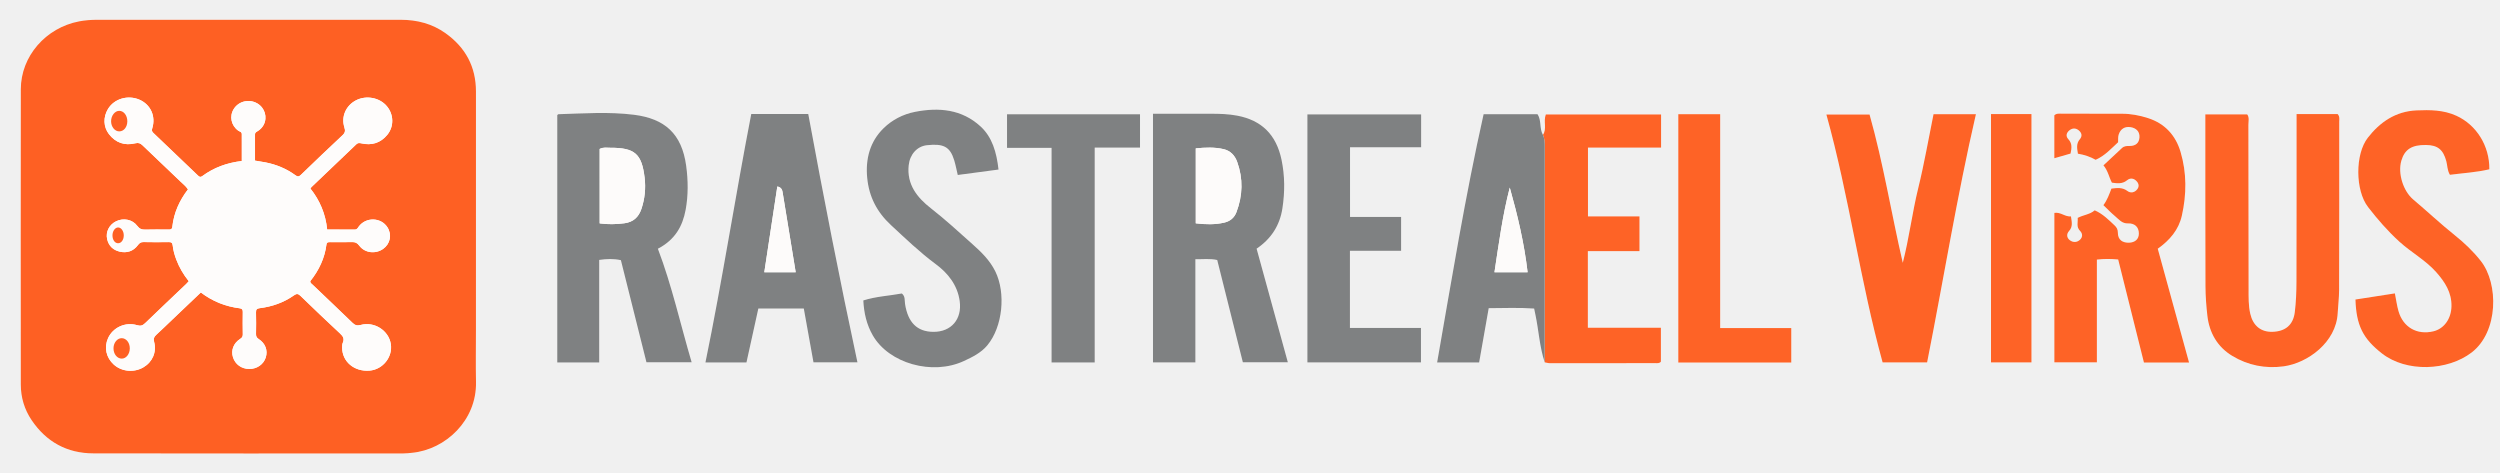
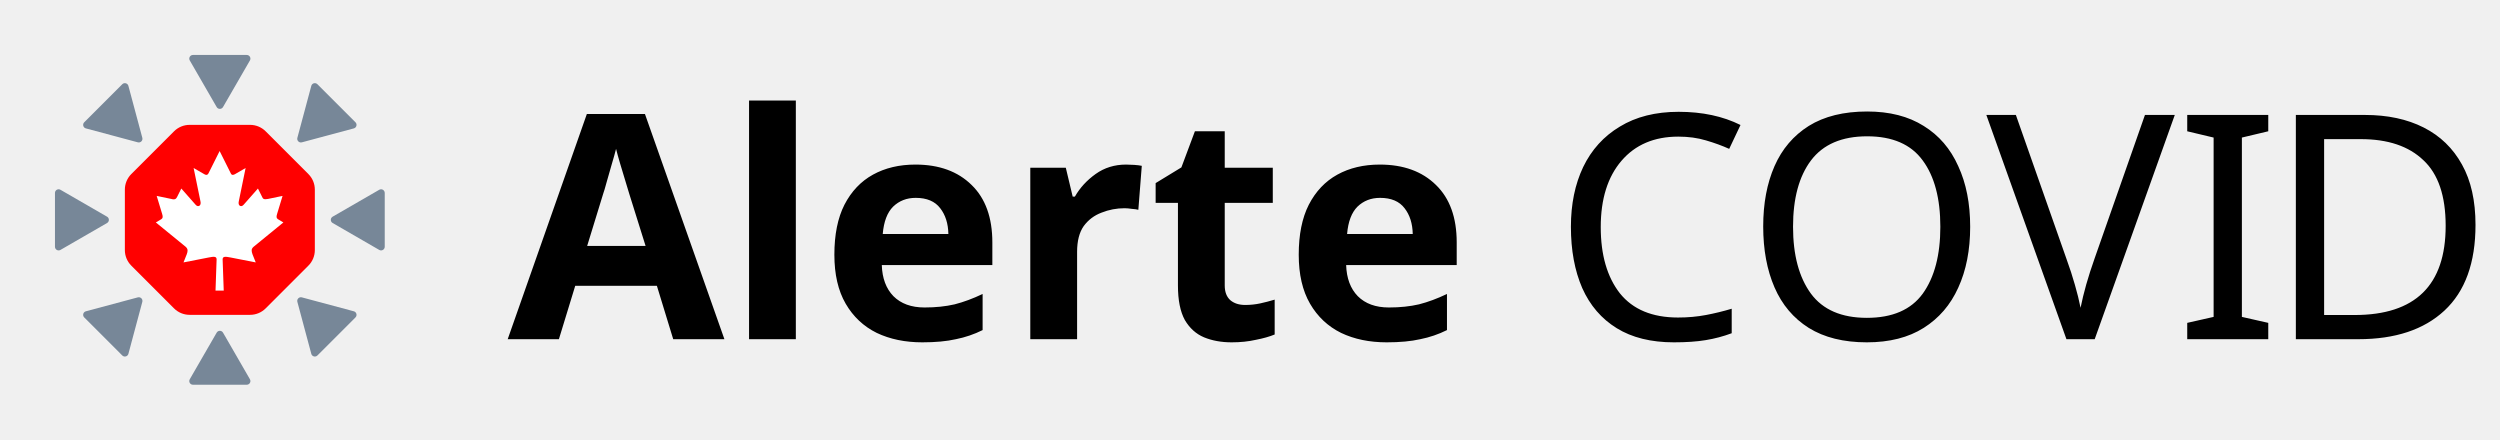
- <svg xmlns="http://www.w3.org/2000/svg" xmlns:xlink="http://www.w3.org/1999/xlink" version="1.1" id="Layer_1" x="0px" y="0px" width="185px" height="35px" viewBox="0 0 185 35" enable-background="new 0 0 185 35" xml:space="preserve">
-   <g>
-     <g>
-       <defs>
-         <rect id="SVGID_1_" x="0.5" width="184" height="35" />
-       </defs>
-       <clipPath id="SVGID_2_">
-         <use xlink:href="#SVGID_1_" overflow="visible" />
-       </clipPath>
-       <g id="gNJSbI.tif" clip-path="url(#SVGID_2_)">
-         <g>
-           <path fill="#FDFBFA" d="M114.177,9.981c-0.274-0.473-0.092-1.072-0.401-1.531c-1.334,0-2.646,0-3.989,0      c-1.367,6.089-2.36,12.217-3.44,18.371c1.097,0,2.082,0,3.109,0c0.238-1.349,0.47-2.658,0.709-4.016      c1.161-0.005,2.259-0.053,3.361,0.029c0.042,0.204,0.069,0.335,0.097,0.466c0.247,1.168,0.305,2.373,0.685,3.516      c0.133,0.022,0.266,0.063,0.399,0.063c2.591,0.001,5.183-0.001,7.774-0.005c0.155,0,0.323,0.028,0.424-0.112      c0-0.82,0-1.625,0-2.509c-1.835,0-3.616,0-5.405,0c0-1.913,0-3.745,0-5.669c1.292,0,2.551,0,3.821,0c0-0.894,0-1.694,0-2.568      c-1.298,0-2.538,0-3.812,0c0-1.719,0-3.363,0-5.092c1.825,0,3.607,0,5.41,0c0-0.868,0-1.651,0-2.451c-2.884,0-5.727,0-8.531,0      C114.196,9.005,114.486,9.529,114.177,9.981z M90.074,19.241c0.634,2.53,1.271,5.071,1.896,7.565c1.147,0,2.196,0,3.331,0      c-0.784-2.851-1.546-5.621-2.312-8.405c1.101-0.745,1.722-1.746,1.912-2.996c0.181-1.197,0.182-2.394-0.068-3.59      c-0.382-1.822-1.448-2.917-3.297-3.262c-0.633-0.118-1.263-0.135-1.898-0.138c-1.426-0.005-2.852-0.002-4.317-0.002      c0,6.175,0,12.275,0,18.403c1.047,0,2.052,0,3.138,0c0-2.562,0-5.073,0-7.637C89.032,19.195,89.524,19.119,90.074,19.241z       M48.684,18.406c1.275-0.663,1.83-1.67,2.054-2.881c0.199-1.079,0.189-2.162,0.04-3.254c-0.324-2.385-1.59-3.495-3.872-3.781      c-1.841-0.23-3.719-0.098-5.581-0.04c-0.035,0.001-0.068,0.053-0.088,0.07c0,6.109,0,12.205,0,18.301c1.049,0,2.037,0,3.105,0      c0-2.556,0-5.066,0-7.588c0.572-0.081,1.061-0.099,1.603,0.019c0.631,2.521,1.263,5.043,1.892,7.556c1.137,0,2.206,0,3.346,0      C50.345,23.971,49.729,21.153,48.684,18.406z M169.946,8.442c0,0.326,0,0.573,0,0.82c-0.001,3.864,0.004,7.729-0.008,11.593      c-0.002,0.749-0.03,1.503-0.123,2.245c-0.119,0.957-0.707,1.433-1.668,1.455c-0.846,0.019-1.425-0.455-1.629-1.342      c-0.139-0.604-0.122-1.221-0.123-1.833c-0.008-4.046-0.005-8.093-0.014-12.139c-0.001-0.262,0.086-0.544-0.089-0.776      c-1.025,0-2.033,0-3.097,0c0,0.232,0,0.41,0,0.589c0.001,4.046-0.004,8.093,0.01,12.139c0.003,0.726,0.059,1.454,0.141,2.176      c0.145,1.271,0.753,2.311,1.84,2.967c1.153,0.695,2.442,0.959,3.798,0.775c1.794-0.244,3.897-1.79,4.005-3.937      c0.029-0.567,0.103-1.133,0.105-1.699c0.011-4.16,0.01-8.32,0.01-12.48c0-0.175,0.051-0.366-0.118-0.552      C172.023,8.442,171.033,8.442,169.946,8.442z M156.745,19.202c0.644,2.576,1.276,5.102,1.907,7.626c1.137,0,2.195,0,3.339,0      c-0.781-2.838-1.544-5.613-2.316-8.421c0.885-0.627,1.547-1.4,1.782-2.443c0.354-1.576,0.367-3.162-0.094-4.72      c-0.365-1.233-1.164-2.102-2.401-2.501c-0.624-0.202-1.274-0.326-1.941-0.325c-1.478,0.003-2.955-0.006-4.433-0.006      c-0.2,0-0.412-0.03-0.567,0.123c0,1.045,0,2.076,0,3.176c0.448-0.129,0.832-0.24,1.201-0.346      c0.092-0.419,0.126-0.756-0.167-1.068c-0.206-0.22-0.141-0.471,0.087-0.654c0.222-0.177,0.469-0.174,0.688,0.006      c0.226,0.186,0.275,0.426,0.077,0.657c-0.274,0.32-0.207,0.665-0.141,1.069c0.478,0.078,0.925,0.228,1.313,0.452      c0.693-0.306,1.157-0.835,1.661-1.298c0.012-0.204-0.012-0.395,0.041-0.562c0.135-0.427,0.459-0.626,0.894-0.554      c0.397,0.066,0.672,0.315,0.647,0.747c-0.025,0.432-0.296,0.645-0.728,0.643c-0.206-0.001-0.403-0.002-0.571,0.157      c-0.441,0.421-0.891,0.832-1.368,1.276c0.336,0.394,0.412,0.876,0.626,1.282c0.419,0.06,0.784,0.103,1.128-0.18      c0.241-0.198,0.519-0.145,0.726,0.101c0.146,0.174,0.168,0.374,0.025,0.563c-0.199,0.263-0.501,0.304-0.727,0.133      c-0.376-0.285-0.759-0.228-1.186-0.178c-0.162,0.419-0.31,0.845-0.595,1.226c0.298,0.284,0.564,0.565,0.858,0.811      c0.285,0.238,0.51,0.558,0.974,0.54c0.461-0.018,0.79,0.245,0.793,0.745c0.002,0.444-0.313,0.663-0.708,0.68      c-0.486,0.021-0.849-0.196-0.847-0.749c0.001-0.231-0.09-0.385-0.245-0.532c-0.443-0.416-0.87-0.851-1.468-1.114      c-0.352,0.31-0.83,0.336-1.26,0.56c0.032,0.33-0.123,0.664,0.176,0.963c0.202,0.202,0.199,0.474-0.018,0.667      c-0.227,0.202-0.518,0.199-0.751,0.012c-0.229-0.184-0.236-0.458-0.047-0.667c0.292-0.322,0.207-0.659,0.143-1.085      c-0.44,0.045-0.769-0.342-1.228-0.258c0,3.699,0,7.367,0,11.056c1.057,0,2.063,0,3.146,0c0-2.57,0-5.081,0-7.601      C155.719,19.146,156.19,19.154,156.745,19.202z M55.592,8.438c-1.192,6.15-2.134,12.278-3.389,18.383c1.011,0,2.018,0,3.037,0      c0.298-1.352,0.586-2.66,0.879-3.99c1.149,0,2.229,0,3.362,0c0.243,1.351,0.482,2.68,0.717,3.983c1.114,0,2.142,0,3.255,0      c-1.321-6.15-2.511-12.253-3.64-18.376C58.373,8.438,57.014,8.438,55.592,8.438z M140.806,19.449      c-0.847-3.653-1.437-7.358-2.458-10.974c-1.04,0-2.083,0-3.195,0c1.695,6.095,2.494,12.311,4.161,18.343      c1.121,0,2.196,0,3.293,0c1.217-6.132,2.202-12.258,3.612-18.367c-1.111,0-2.101,0-3.137,0      c-0.373,1.829-0.687,3.665-1.131,5.469C141.501,15.743,141.28,17.606,140.806,19.449z M174.303,22.164      c0.063,1.925,0.559,2.897,1.965,3.994c1.811,1.414,4.865,1.287,6.636-0.075c1.989-1.531,2.004-5.088,0.678-6.77      c-0.564-0.716-1.209-1.33-1.921-1.901c-1.059-0.848-2.051-1.779-3.088-2.656c-0.733-0.62-1.147-1.919-0.873-2.862      c0.244-0.84,0.776-1.18,1.827-1.165c0.861,0.012,1.265,0.339,1.499,1.193c0.088,0.323,0.065,0.676,0.268,1.013      c0.977-0.128,1.965-0.181,2.919-0.407c0.021-1.741-0.964-3.294-2.449-3.967c-0.945-0.428-1.933-0.435-2.939-0.392      c-1.552,0.066-2.71,0.871-3.609,2.027c-0.949,1.22-0.927,3.896,0.016,5.12c0.701,0.911,1.46,1.781,2.319,2.564      c0.871,0.795,1.925,1.356,2.719,2.248c0.655,0.736,1.163,1.517,1.139,2.54c-0.022,0.935-0.555,1.657-1.33,1.847      c-1.209,0.296-2.246-0.291-2.59-1.491c-0.117-0.41-0.172-0.838-0.267-1.314C176.245,21.862,175.291,22.01,174.303,22.164z       M73.891,12.547c-0.144-1.285-0.467-2.4-1.332-3.193c-1.383-1.268-3.078-1.424-4.853-1.075      c-0.891,0.175-1.687,0.592-2.316,1.206c-1.021,0.996-1.352,2.288-1.216,3.687c0.134,1.381,0.713,2.518,1.756,3.485      c1.079,0.999,2.129,2.012,3.318,2.892c0.899,0.665,1.605,1.544,1.77,2.732c0.185,1.338-0.625,2.287-1.953,2.276      c-1.195-0.01-1.877-0.688-2.091-2.069c-0.04-0.258,0.031-0.554-0.236-0.77c-0.939,0.172-1.911,0.216-2.853,0.515      c0.05,0.953,0.253,1.802,0.7,2.584c1.189,2.076,4.402,2.988,6.743,1.901c0.634-0.294,1.272-0.607,1.734-1.161      c1.145-1.375,1.386-3.873,0.589-5.482c-0.404-0.815-1.028-1.418-1.685-2.005c-1.013-0.905-2.011-1.824-3.086-2.663      c-1.007-0.786-1.79-1.76-1.634-3.18c0.089-0.808,0.622-1.4,1.349-1.48c1.236-0.136,1.71,0.119,2.015,1.11      c0.105,0.341,0.169,0.694,0.264,1.093C71.886,12.814,72.864,12.684,73.891,12.547z M105.164,8.467c-2.858,0-5.638,0-8.417,0      c0,6.152,0,12.25,0,18.351c2.833,0,5.613,0,8.404,0c0-0.86,0-1.666,0-2.552c-1.776,0-3.512,0-5.256,0c0-1.93,0-3.778,0-5.706      c1.281,0,2.519,0,3.787,0c0-0.861,0-1.643,0-2.507c-1.276,0-2.512,0-3.78,0c0-1.744,0-3.406,0-5.155c1.785,0,3.519,0,5.262,0      C105.164,10.044,105.164,9.279,105.164,8.467z M77.815,10.943c0,5.36,0,10.621,0,15.88c1.092,0,2.102,0,3.194,0      c0-5.307,0-10.565,0-15.9c1.16,0,2.239,0,3.352,0c0-0.861,0-1.644,0-2.468c-3.298,0-6.556,0-9.841,0c0,0.833,0,1.633,0,2.489      C75.609,10.943,76.647,10.943,77.815,10.943z M127.292,24.277c0-5.333,0-10.565,0-15.823c-1.08,0-2.086,0-3.099,0      c0,6.159,0,12.271,0,18.377c2.821,0,5.581,0,8.36,0c0-0.867,0-1.688,0-2.553C130.8,24.277,129.102,24.277,127.292,24.277z       M147.334,8.441c0,6.178,0,12.277,0,18.376c1.039,0,2.023,0,2.995,0c0-6.157,0-12.257,0-18.376      C149.307,8.441,148.339,8.441,147.334,8.441z" />
-           <path fill="#7F8182" d="M90.074,19.241c-0.55-0.122-1.042-0.046-1.615-0.061c0,2.565,0,5.075,0,7.637c-1.085,0-2.091,0-3.138,0      c0-6.128,0-12.228,0-18.403c1.465,0,2.891-0.004,4.317,0.002c0.635,0.002,1.265,0.02,1.898,0.138      c1.849,0.344,2.915,1.44,3.297,3.262c0.25,1.195,0.25,2.393,0.068,3.59c-0.189,1.25-0.811,2.251-1.912,2.996      c0.766,2.783,1.528,5.553,2.312,8.405c-1.135,0-2.185,0-3.331,0C91.345,24.313,90.708,21.772,90.074,19.241z M88.486,16.527      c0.737,0.088,1.431,0.105,2.121-0.058c0.428-0.101,0.734-0.36,0.89-0.77c0.469-1.235,0.503-2.484,0.052-3.727      c-0.168-0.464-0.492-0.817-1.003-0.936c-0.669-0.155-1.341-0.129-2.06-0.056C88.486,12.843,88.486,14.668,88.486,16.527z" />
-           <path fill="#7F8182" d="M48.684,18.406c1.045,2.748,1.661,5.565,2.499,8.403c-1.14,0-2.21,0-3.346,0      c-0.629-2.513-1.261-5.036-1.892-7.556c-0.542-0.118-1.031-0.099-1.603-0.019c0,2.522,0,5.031,0,7.588c-1.068,0-2.056,0-3.105,0      c0-6.095,0-12.192,0-18.301c0.02-0.017,0.053-0.069,0.088-0.07c1.862-0.058,3.74-0.19,5.581,0.04      c2.282,0.286,3.548,1.396,3.872,3.781c0.148,1.092,0.159,2.175-0.04,3.254C50.514,16.736,49.959,17.743,48.684,18.406z       M44.375,16.531c0.626,0.084,1.227,0.07,1.832-0.01c0.658-0.088,1.056-0.455,1.262-1.075c0.247-0.745,0.325-1.508,0.234-2.281      c-0.211-1.792-0.728-2.235-2.557-2.23c-0.243,0.001-0.497-0.059-0.772,0.089C44.375,12.832,44.375,14.654,44.375,16.531z" />
-           <path fill="#FE6326" d="M169.946,8.442c1.087,0,2.077,0,3.04,0c0.169,0.186,0.118,0.377,0.118,0.552      c0.001,4.16,0.002,8.32-0.01,12.48c-0.002,0.566-0.076,1.132-0.105,1.699c-0.108,2.147-2.21,3.693-4.005,3.937      c-1.356,0.184-2.645-0.079-3.798-0.775c-1.087-0.656-1.696-1.697-1.84-2.967c-0.082-0.721-0.138-1.45-0.141-2.176      c-0.014-4.046-0.009-8.093-0.01-12.139c0-0.179,0-0.357,0-0.589c1.064,0,2.072,0,3.097,0c0.175,0.232,0.088,0.515,0.089,0.776      c0.008,4.046,0.006,8.093,0.014,12.139c0.001,0.613-0.015,1.23,0.123,1.833c0.204,0.887,0.783,1.361,1.629,1.342      c0.961-0.022,1.549-0.498,1.668-1.455c0.092-0.742,0.12-1.496,0.123-2.245c0.012-3.864,0.007-7.729,0.008-11.593      C169.946,9.016,169.946,8.769,169.946,8.442z" />
-           <path fill="#FE6326" d="M156.745,19.202c-0.556-0.048-1.026-0.056-1.576,0.008c0,2.521,0,5.031,0,7.601      c-1.083,0-2.089,0-3.146,0c0-3.689,0-7.357,0-11.056c0.46-0.084,0.788,0.303,1.228,0.258c0.065,0.426,0.15,0.763-0.143,1.085      c-0.189,0.208-0.183,0.483,0.047,0.667c0.234,0.187,0.524,0.19,0.751-0.012c0.218-0.194,0.221-0.465,0.018-0.667      c-0.299-0.299-0.144-0.633-0.176-0.963c0.431-0.225,0.909-0.251,1.26-0.56c0.599,0.263,1.026,0.698,1.468,1.114      c0.156,0.146,0.246,0.301,0.245,0.532c-0.002,0.553,0.361,0.77,0.847,0.749c0.395-0.017,0.71-0.235,0.708-0.68      c-0.003-0.5-0.331-0.762-0.793-0.745c-0.464,0.018-0.688-0.302-0.974-0.54c-0.295-0.246-0.56-0.526-0.858-0.811      c0.285-0.38,0.433-0.806,0.595-1.226c0.427-0.049,0.81-0.106,1.186,0.178c0.226,0.171,0.528,0.13,0.727-0.133      c0.143-0.189,0.122-0.389-0.025-0.563c-0.207-0.246-0.485-0.299-0.726-0.101c-0.344,0.283-0.709,0.24-1.128,0.18      c-0.215-0.406-0.291-0.888-0.626-1.282c0.478-0.444,0.927-0.856,1.368-1.276c0.167-0.16,0.365-0.159,0.571-0.157      c0.432,0.003,0.703-0.211,0.728-0.643c0.025-0.432-0.251-0.681-0.647-0.747c-0.435-0.073-0.759,0.126-0.894,0.554      c-0.053,0.167-0.029,0.357-0.041,0.562c-0.505,0.462-0.968,0.992-1.661,1.298c-0.388-0.224-0.835-0.374-1.313-0.452      c-0.066-0.404-0.133-0.748,0.141-1.069c0.198-0.232,0.148-0.471-0.077-0.657c-0.219-0.18-0.466-0.183-0.688-0.006      c-0.228,0.182-0.293,0.434-0.087,0.654c0.293,0.313,0.259,0.65,0.167,1.068c-0.37,0.106-0.753,0.217-1.201,0.346      c0-1.1,0-2.132,0-3.176c0.155-0.154,0.367-0.124,0.567-0.123c1.478,0,2.955,0.01,4.433,0.006      c0.667-0.002,1.316,0.123,1.941,0.325c1.237,0.399,2.036,1.268,2.401,2.501c0.462,1.559,0.449,3.144,0.094,4.72      c-0.235,1.044-0.897,1.817-1.782,2.443c0.772,2.808,1.535,5.583,2.316,8.421c-1.144,0-2.202,0-3.339,0      C158.021,24.304,157.389,21.778,156.745,19.202z" />
-           <path fill="#7F8182" d="M55.592,8.438c1.422,0,2.781,0,4.22,0c1.129,6.123,2.319,12.226,3.64,18.376c-1.113,0-2.141,0-3.255,0      c-0.234-1.303-0.474-2.632-0.717-3.983c-1.133,0-2.213,0-3.362,0c-0.293,1.33-0.581,2.638-0.879,3.99c-1.019,0-2.025,0-3.037,0      C53.458,20.716,54.4,14.588,55.592,8.438z M58.882,20.15c-0.324-1.989-0.635-3.912-0.955-5.833      c-0.034-0.203-0.053-0.449-0.406-0.517c-0.321,2.114-0.638,4.204-0.964,6.35C57.367,20.15,58.081,20.15,58.882,20.15z" />
-           <path fill="#FE6326" d="M140.806,19.449c0.474-1.843,0.696-3.706,1.144-5.529c0.444-1.804,0.758-3.64,1.131-5.469      c1.036,0,2.026,0,3.137,0c-1.41,6.109-2.394,12.235-3.612,18.367c-1.097,0-2.172,0-3.293,0      c-1.667-6.032-2.466-12.248-4.161-18.343c1.112,0,2.155,0,3.195,0C139.369,12.091,139.959,15.796,140.806,19.449z" />
-           <path fill="#FE6326" d="M174.303,22.164c0.988-0.154,1.942-0.302,2.918-0.454c0.095,0.477,0.15,0.904,0.267,1.314      c0.343,1.2,1.381,1.787,2.59,1.491c0.775-0.19,1.309-0.912,1.33-1.847c0.024-1.023-0.484-1.804-1.139-2.54      c-0.794-0.891-1.848-1.453-2.719-2.248c-0.858-0.783-1.617-1.653-2.319-2.564c-0.943-1.225-0.964-3.901-0.016-5.12      c0.899-1.156,2.057-1.96,3.609-2.027c1.006-0.043,1.995-0.036,2.939,0.392c1.486,0.672,2.47,2.226,2.449,3.967      c-0.954,0.226-1.942,0.279-2.919,0.407c-0.203-0.337-0.18-0.69-0.268-1.013c-0.234-0.854-0.637-1.181-1.499-1.193      c-1.051-0.015-1.583,0.325-1.827,1.165c-0.274,0.943,0.141,2.242,0.873,2.862c1.037,0.877,2.029,1.808,3.088,2.656      c0.712,0.57,1.357,1.185,1.921,1.901c1.325,1.682,1.311,5.239-0.678,6.77c-1.771,1.363-4.825,1.489-6.636,0.075      C174.862,25.061,174.366,24.089,174.303,22.164z" />
-           <path fill="#7F8182" d="M73.891,12.547c-1.027,0.137-2.005,0.267-3.018,0.402c-0.095-0.398-0.159-0.752-0.264-1.093      c-0.305-0.991-0.779-1.246-2.015-1.11c-0.727,0.08-1.261,0.672-1.349,1.48c-0.156,1.421,0.627,2.395,1.634,3.18      c1.075,0.839,2.072,1.758,3.086,2.663c0.657,0.586,1.281,1.19,1.685,2.005c0.797,1.609,0.555,4.107-0.589,5.482      c-0.461,0.554-1.1,0.867-1.734,1.161c-2.341,1.087-5.554,0.175-6.743-1.901c-0.448-0.781-0.651-1.631-0.7-2.584      c0.942-0.299,1.915-0.343,2.853-0.515c0.267,0.217,0.196,0.512,0.236,0.77c0.214,1.381,0.896,2.059,2.091,2.069      c1.328,0.011,2.139-0.939,1.953-2.276c-0.165-1.188-0.871-2.067-1.77-2.732c-1.189-0.88-2.239-1.893-3.318-2.892      c-1.043-0.966-1.622-2.104-1.756-3.485c-0.136-1.4,0.195-2.692,1.216-3.687c0.63-0.614,1.426-1.031,2.316-1.206      c1.775-0.349,3.471-0.193,4.853,1.075C73.424,10.147,73.747,11.262,73.891,12.547z" />
-           <path fill="#FE6326" d="M114.177,9.981c0.309-0.452,0.019-0.976,0.212-1.509c2.804,0,5.647,0,8.531,0c0,0.801,0,1.583,0,2.451      c-1.803,0-3.585,0-5.41,0c0,1.729,0,3.373,0,5.092c1.274,0,2.515,0,3.812,0c0,0.874,0,1.674,0,2.568c-1.27,0-2.529,0-3.821,0      c0,1.924,0,3.756,0,5.669c1.788,0,3.57,0,5.405,0c0,0.884,0,1.689,0,2.509c-0.101,0.14-0.269,0.112-0.424,0.112      c-2.591,0.004-5.183,0.007-7.774,0.005c-0.133,0-0.266-0.041-0.399-0.063c0.002-5.309,0.003-10.619,0.005-15.928      C114.313,10.578,114.311,10.27,114.177,9.981z" />
-           <path fill="#7F8182" d="M105.164,8.467c0,0.811,0,1.577,0,2.431c-1.743,0-3.477,0-5.262,0c0,1.749,0,3.411,0,5.155      c1.267,0,2.504,0,3.78,0c0,0.864,0,1.645,0,2.507c-1.268,0-2.506,0-3.787,0c0,1.928,0,3.776,0,5.706c1.744,0,3.48,0,5.256,0      c0,0.886,0,1.692,0,2.552c-2.791,0-5.57,0-8.404,0c0-6.101,0-12.199,0-18.351C99.526,8.467,102.306,8.467,105.164,8.467z" />
-           <path fill="#7F8182" d="M114.177,9.981c0.134,0.289,0.136,0.598,0.136,0.907c-0.002,5.309-0.003,10.619-0.005,15.928      c-0.381-1.142-0.438-2.347-0.685-3.516c-0.028-0.131-0.055-0.262-0.097-0.466c-1.102-0.082-2.2-0.034-3.361-0.029      c-0.24,1.358-0.471,2.666-0.709,4.016c-1.026,0-2.012,0-3.109,0c1.08-6.154,2.074-12.282,3.44-18.371c1.343,0,2.655,0,3.989,0      C114.085,8.909,113.903,9.508,114.177,9.981z M113.043,20.146c-0.252-2.155-0.74-4.208-1.32-6.265      c-0.536,2.061-0.81,4.142-1.133,6.265C111.453,20.146,112.234,20.146,113.043,20.146z" />
-           <path fill="#7F8182" d="M77.815,10.943c-1.167,0-2.206,0-3.295,0c0-0.855,0-1.656,0-2.489c3.285,0,6.543,0,9.841,0      c0,0.824,0,1.607,0,2.468c-1.113,0-2.192,0-3.352,0c0,5.335,0,10.593,0,15.9c-1.092,0-2.102,0-3.194,0      C77.815,21.563,77.815,16.303,77.815,10.943z" />
-           <path fill="#FE6326" d="M127.292,24.277c1.81,0,3.508,0,5.262,0c0,0.866,0,1.687,0,2.553c-2.779,0-5.54,0-8.36,0      c0-6.105,0-12.218,0-18.377c1.012,0,2.019,0,3.099,0C127.292,13.712,127.292,18.944,127.292,24.277z" />
-           <path fill="#FE6326" d="M147.334,8.441c1.006,0,1.974,0,2.995,0c0,6.12,0,12.219,0,18.376c-0.972,0-1.956,0-2.995,0      C147.334,20.718,147.334,14.619,147.334,8.441z" />
-           <path fill="#FDFBFA" d="M88.486,16.527c0-1.86,0-3.685,0-5.546c0.72-0.073,1.392-0.099,2.06,0.056      c0.511,0.118,0.835,0.472,1.003,0.936c0.451,1.243,0.417,2.492-0.052,3.727c-0.156,0.411-0.462,0.67-0.89,0.77      C89.917,16.632,89.223,16.615,88.486,16.527z" />
-           <path fill="#FDFBFA" d="M44.375,16.531c0-1.877,0-3.699,0-5.507c0.275-0.148,0.529-0.088,0.772-0.089      c1.829-0.006,2.346,0.438,2.557,2.23c0.091,0.772,0.013,1.535-0.234,2.281c-0.206,0.621-0.604,0.988-1.262,1.075      C45.601,16.601,45.001,16.615,44.375,16.531z" />
-           <path fill="#FDFBFA" d="M58.882,20.15c-0.801,0-1.515,0-2.324,0c0.326-2.146,0.643-4.236,0.964-6.35      c0.353,0.068,0.372,0.313,0.406,0.517C58.248,16.238,58.558,18.161,58.882,20.15z" />
-           <path fill="#FDFBFA" d="M113.043,20.146c-0.809,0-1.589,0-2.453,0c0.323-2.122,0.597-4.204,1.133-6.265      C112.303,15.938,112.791,17.991,113.043,20.146z" />
-         </g>
-       </g>
-     </g>
-     <g>
-       <defs>
-         <rect id="SVGID_3_" x="0.5" width="184" height="35" />
-       </defs>
-       <clipPath id="SVGID_4_">
-         <use xlink:href="#SVGID_3_" overflow="visible" />
-       </clipPath>
-       <g id="vZwgFV.tif" clip-path="url(#SVGID_4_)">
-         <g>
-           <path fill="#FEFCFB" d="M18.221,1.464c-3.671,0-7.342,0-11.013,0c-0.453,0-0.903,0.031-1.349,0.116      C3.385,2.051,1.544,4.163,1.54,6.598c-0.011,7.288-0.006,14.577-0.001,21.865c0.001,0.949,0.265,1.834,0.795,2.62      c1.09,1.619,2.633,2.462,4.576,2.467c7.643,0.018,15.287,0.008,22.931,0.005c0.214,0,0.429-0.027,0.643-0.047      c2.502-0.24,4.798-2.408,4.74-5.231c-0.027-1.291-0.004-2.584-0.004-3.876c0-5.878-0.002-11.756,0.001-17.634      c0.001-1.832-0.776-3.257-2.25-4.309c-0.988-0.705-2.112-0.994-3.317-0.994C25.843,1.464,22.032,1.464,18.221,1.464z" />
-           <path fill="#FE6023" d="M18.221,1.464c3.811,0,7.622,0,11.433,0c1.205,0,2.329,0.289,3.317,0.994      c1.474,1.052,2.251,2.477,2.25,4.309c-0.004,5.878-0.001,11.756-0.001,17.634c0,1.292-0.022,2.584,0.004,3.876      c0.058,2.822-2.238,4.991-4.74,5.231c-0.214,0.021-0.429,0.047-0.643,0.047c-7.644,0.002-15.287,0.012-22.931-0.005      c-1.943-0.004-3.486-0.847-4.576-2.467c-0.529-0.787-0.794-1.671-0.795-2.62C1.534,21.175,1.529,13.887,1.54,6.598      C1.544,4.163,3.385,2.051,5.859,1.58c0.446-0.085,0.896-0.116,1.349-0.116C10.879,1.464,14.55,1.464,18.221,1.464z       M14.861,21.643c0.878,0.666,1.831,1.037,2.877,1.168c0.181,0.023,0.231,0.097,0.229,0.268c-0.008,0.56-0.009,1.12,0.001,1.679      c0.003,0.168-0.077,0.242-0.204,0.326c-0.485,0.319-0.679,0.833-0.525,1.34c0.163,0.536,0.639,0.879,1.219,0.877      c0.565-0.001,1.047-0.34,1.21-0.85c0.166-0.521-0.025-1.043-0.526-1.366c-0.148-0.095-0.197-0.196-0.194-0.365      c0.009-0.538,0.012-1.077-0.001-1.615c-0.005-0.207,0.066-0.276,0.268-0.301c0.922-0.115,1.782-0.414,2.544-0.953      c0.203-0.144,0.317-0.116,0.485,0.047c0.967,0.936,1.937,1.868,2.925,2.782c0.227,0.21,0.329,0.392,0.199,0.686      c-0.046,0.103-0.046,0.232-0.047,0.349c-0.004,1.045,0.9,1.803,2.032,1.708c0.978-0.082,1.719-1.009,1.57-1.965      c-0.156-1.002-1.221-1.691-2.234-1.412c-0.273,0.075-0.428,0.012-0.615-0.17c-0.958-0.929-1.929-1.845-2.894-2.768      c-0.083-0.08-0.19-0.143-0.223-0.263c0.009-0.024,0.011-0.048,0.024-0.064c0.626-0.793,1.048-1.676,1.178-2.685      c0.024-0.185,0.145-0.18,0.28-0.18c0.538,0.002,1.077,0.011,1.615-0.004c0.236-0.007,0.382,0.06,0.531,0.26      c0.408,0.55,1.199,0.644,1.765,0.247c0.533-0.375,0.67-1.053,0.323-1.599c-0.474-0.745-1.588-0.777-2.121-0.06      c-0.076,0.102-0.121,0.226-0.285,0.225c-0.676-0.004-1.351-0.002-2.055-0.002c-0.116-1.154-0.544-2.158-1.241-3.033      c0.041-0.056,0.056-0.086,0.079-0.107c1.106-1.055,2.215-2.106,3.318-3.165c0.123-0.118,0.229-0.104,0.377-0.071      c0.759,0.173,1.415-0.023,1.913-0.628c0.51-0.619,0.488-1.5-0.023-2.115c-0.538-0.648-1.533-0.837-2.296-0.438      c-0.74,0.387-1.103,1.204-0.854,1.991c0.078,0.245,0.066,0.399-0.132,0.583c-1.039,0.97-2.065,1.952-3.087,2.94      c-0.149,0.144-0.244,0.142-0.406,0.024c-0.662-0.483-1.404-0.789-2.207-0.948c-0.25-0.049-0.502-0.086-0.781-0.133      c0-0.607,0-1.198,0-1.788c0-0.054,0.003-0.108,0.001-0.161c-0.003-0.118,0.083-0.165,0.168-0.215      c0.199-0.117,0.36-0.272,0.469-0.477c0.301-0.566,0.092-1.269-0.473-1.594c-0.604-0.347-1.371-0.165-1.735,0.412      c-0.34,0.538-0.196,1.225,0.328,1.604c0.098,0.071,0.263,0.085,0.264,0.252c0.003,0.663,0.001,1.326,0.001,1.997      c-1.101,0.132-2.073,0.484-2.931,1.122c-0.125,0.093-0.209,0.053-0.306-0.041c-1.103-1.058-2.208-2.115-3.316-3.168      c-0.111-0.106-0.115-0.199-0.071-0.342c0.272-0.888-0.123-1.75-0.953-2.11C9.457,7.007,8.447,7.308,7.987,8.072      C7.628,8.669,7.646,9.388,8.061,9.924c0.497,0.643,1.163,0.873,1.948,0.681c0.237-0.058,0.374-0.007,0.537,0.149      c0.931,0.896,1.872,1.78,2.804,2.675c0.192,0.184,0.406,0.35,0.561,0.585c-0.634,0.825-1.046,1.737-1.159,2.77      c-0.022,0.199-0.142,0.205-0.293,0.204c-0.571-0.003-1.142-0.013-1.712,0.004c-0.258,0.008-0.425-0.057-0.59-0.277      c-0.364-0.486-1.029-0.606-1.573-0.335c-0.502,0.249-0.775,0.781-0.656,1.312c0.112,0.5,0.437,0.813,0.928,0.929      c0.541,0.127,1.007-0.03,1.346-0.478c0.113-0.149,0.214-0.234,0.415-0.229c0.624,0.014,1.249,0.011,1.873,0.002      c0.185-0.002,0.269,0.05,0.29,0.247c0.037,0.354,0.135,0.696,0.259,1.03c0.219,0.588,0.534,1.122,0.931,1.619      c-0.075,0.081-0.13,0.146-0.191,0.204c-1.013,0.965-2.031,1.925-3.038,2.897c-0.18,0.174-0.329,0.231-0.589,0.153      c-0.876-0.264-1.802,0.168-2.159,0.969c-0.303,0.679-0.138,1.43,0.427,1.942c0.585,0.53,1.498,0.614,2.196,0.203      c0.666-0.392,0.989-1.119,0.79-1.879c-0.063-0.241-0.007-0.374,0.161-0.527c0.406-0.369,0.797-0.755,1.195-1.133      C13.453,22.981,14.146,22.322,14.861,21.643z" />
-           <path fill="#FEFCFB" d="M14.861,21.643c-0.714,0.679-1.407,1.338-2.1,1.997c-0.398,0.378-0.789,0.764-1.195,1.133      c-0.168,0.153-0.224,0.286-0.161,0.527c0.199,0.76-0.124,1.487-0.79,1.879c-0.698,0.411-1.611,0.327-2.196-0.203      c-0.565-0.511-0.73-1.263-0.427-1.942c0.357-0.8,1.283-1.232,2.159-0.969c0.26,0.078,0.409,0.021,0.589-0.153      c1.007-0.972,2.025-1.932,3.038-2.897c0.061-0.058,0.115-0.123,0.191-0.204c-0.397-0.497-0.712-1.031-0.931-1.619      c-0.124-0.334-0.222-0.677-0.259-1.03c-0.02-0.197-0.105-0.249-0.29-0.247c-0.624,0.008-1.249,0.012-1.873-0.002      c-0.201-0.005-0.302,0.08-0.415,0.229c-0.339,0.448-0.805,0.605-1.346,0.478c-0.49-0.115-0.815-0.429-0.928-0.929      c-0.119-0.531,0.154-1.063,0.656-1.312c0.544-0.27,1.209-0.15,1.573,0.335c0.165,0.22,0.332,0.285,0.59,0.277      c0.57-0.017,1.141-0.007,1.712-0.004c0.151,0.001,0.271-0.005,0.293-0.204c0.113-1.033,0.525-1.945,1.159-2.77      c-0.155-0.235-0.369-0.401-0.561-0.585c-0.932-0.894-1.874-1.779-2.804-2.675c-0.162-0.156-0.3-0.207-0.537-0.149      c-0.784,0.191-1.45-0.039-1.948-0.681C7.646,9.388,7.628,8.669,7.987,8.072c0.46-0.765,1.47-1.065,2.327-0.694      c0.83,0.36,1.225,1.222,0.953,2.11c-0.044,0.142-0.04,0.236,0.071,0.342c1.108,1.053,2.212,2.11,3.316,3.168      c0.097,0.093,0.181,0.134,0.306,0.041c0.858-0.638,1.83-0.99,2.931-1.122c0-0.672,0.002-1.335-0.001-1.997      c-0.001-0.167-0.166-0.181-0.264-0.252c-0.525-0.379-0.668-1.065-0.328-1.604c0.364-0.578,1.131-0.76,1.735-0.412      c0.565,0.325,0.774,1.028,0.473,1.594c-0.109,0.205-0.27,0.36-0.469,0.477c-0.085,0.05-0.17,0.097-0.168,0.215      c0.001,0.054-0.001,0.108-0.001,0.161c0,0.59,0,1.181,0,1.788c0.279,0.047,0.531,0.084,0.781,0.133      c0.803,0.158,1.545,0.465,2.207,0.948c0.162,0.118,0.257,0.12,0.406-0.024c1.022-0.987,2.048-1.97,3.087-2.94      c0.198-0.185,0.209-0.339,0.132-0.583c-0.249-0.787,0.114-1.603,0.854-1.991c0.763-0.399,1.758-0.21,2.296,0.438      c0.511,0.615,0.534,1.496,0.023,2.115c-0.498,0.605-1.154,0.8-1.913,0.628c-0.148-0.034-0.254-0.047-0.377,0.071      c-1.103,1.059-2.212,2.111-3.318,3.165c-0.023,0.022-0.038,0.051-0.079,0.107c0.698,0.875,1.125,1.879,1.241,3.033      c0.704,0,1.38-0.002,2.055,0.002c0.164,0.001,0.209-0.124,0.285-0.225c0.534-0.718,1.648-0.685,2.121,0.06      c0.347,0.545,0.21,1.224-0.323,1.599c-0.566,0.398-1.357,0.304-1.765-0.247c-0.149-0.2-0.294-0.267-0.531-0.26      c-0.538,0.015-1.076,0.006-1.615,0.004c-0.135,0-0.256-0.005-0.28,0.18c-0.13,1.01-0.552,1.892-1.178,2.685      c-0.013,0.016-0.015,0.04-0.024,0.064c0.033,0.12,0.14,0.184,0.223,0.263c0.965,0.923,1.936,1.839,2.894,2.768      c0.187,0.182,0.342,0.245,0.615,0.17c1.013-0.279,2.078,0.409,2.234,1.412c0.149,0.956-0.591,1.883-1.57,1.965      c-1.132,0.095-2.036-0.663-2.032-1.708c0-0.117,0.001-0.246,0.047-0.349c0.13-0.294,0.028-0.477-0.199-0.686      c-0.988-0.914-1.958-1.846-2.925-2.782c-0.168-0.163-0.282-0.191-0.485-0.047c-0.761,0.539-1.622,0.838-2.544,0.953      c-0.202,0.025-0.273,0.094-0.268,0.301c0.013,0.538,0.01,1.077,0.001,1.615c-0.003,0.168,0.046,0.269,0.194,0.365      c0.501,0.323,0.692,0.844,0.526,1.366c-0.163,0.51-0.645,0.848-1.21,0.85c-0.58,0.002-1.056-0.341-1.219-0.877      c-0.154-0.507,0.04-1.022,0.525-1.34c0.127-0.084,0.207-0.158,0.204-0.326c-0.01-0.56-0.009-1.12-0.001-1.679      c0.002-0.171-0.048-0.245-0.229-0.268C16.692,22.68,15.738,22.309,14.861,21.643z M9.422,8.981      c0.003-0.433-0.261-0.778-0.596-0.78C8.498,8.2,8.216,8.565,8.221,8.982c0.005,0.407,0.279,0.742,0.605,0.74      C9.163,9.72,9.418,9.403,9.422,8.981z M8.399,25.763c-0.006,0.43,0.266,0.776,0.611,0.775c0.325-0.001,0.592-0.341,0.594-0.757      c0.002-0.417-0.26-0.751-0.593-0.756C8.681,25.02,8.405,25.353,8.399,25.763z M9.159,17.426      c0.002-0.325-0.187-0.594-0.419-0.594c-0.228,0-0.421,0.276-0.417,0.597c0.004,0.32,0.175,0.562,0.403,0.571      C8.966,18.01,9.157,17.757,9.159,17.426z" />
-           <path fill="#FE6023" d="M9.422,8.981C9.418,9.403,9.163,9.72,8.826,9.722c-0.327,0.002-0.601-0.333-0.605-0.74      C8.216,8.565,8.498,8.2,8.825,8.202C9.161,8.203,9.425,8.548,9.422,8.981z" />
-           <path fill="#FE6023" d="M8.399,25.763c0.006-0.41,0.283-0.743,0.613-0.738c0.333,0.005,0.595,0.339,0.593,0.756      c-0.002,0.417-0.269,0.756-0.594,0.757C8.665,26.538,8.392,26.193,8.399,25.763z" />
-           <path fill="#FE6023" d="M9.159,17.426C9.157,17.757,8.966,18.01,8.726,18c-0.229-0.009-0.399-0.251-0.403-0.571      c-0.004-0.321,0.189-0.596,0.417-0.597C8.971,16.832,9.161,17.101,9.159,17.426z" />
-         </g>
-       </g>
-     </g>
-   </g>
+ <svg xmlns="http://www.w3.org/2000/svg" width="199" height="35" viewBox="0 0 199 35" fill="none">
+   <path d="M17.752 8.521C17.64 8.716 17.36 8.716 17.247 8.521L15.106 4.812C14.994 4.618 15.134 4.375 15.359 4.375L19.641 4.375C19.866 4.375 20.006 4.618 19.894 4.812L17.752 8.521Z" fill="#778798" />
+   <path d="M17.247 26.479C17.36 26.284 17.64 26.284 17.753 26.479L19.894 30.188C20.006 30.382 19.866 30.625 19.641 30.625L15.359 30.625C15.134 30.625 14.994 30.382 15.106 30.188L17.247 26.479Z" fill="#778798" />
+   <path d="M24.027 11.33C23.811 11.388 23.612 11.189 23.67 10.972L24.779 6.836C24.837 6.619 25.108 6.546 25.267 6.705L28.295 9.733C28.453 9.892 28.381 10.163 28.164 10.221L24.027 11.33Z" fill="#778798" />
+   <path d="M10.972 23.67C11.189 23.612 11.387 23.811 11.329 24.027L10.221 28.164C10.163 28.381 9.892 28.453 9.733 28.295L6.705 25.267C6.546 25.108 6.619 24.837 6.836 24.779L10.972 23.67Z" fill="#778798" />
+   <path d="M26.479 17.752C26.284 17.64 26.284 17.36 26.479 17.247L30.188 15.106C30.382 14.994 30.625 15.134 30.625 15.359L30.625 19.641C30.625 19.866 30.382 20.006 30.188 19.894L26.479 17.752Z" fill="#778798" />
+   <path d="M8.521 17.247C8.716 17.36 8.716 17.64 8.521 17.753L4.812 19.894C4.618 20.006 4.375 19.866 4.375 19.641L4.375 15.359C4.375 15.134 4.618 14.994 4.812 15.106L8.521 17.247Z" fill="#778798" />
+   <path d="M23.67 24.027C23.612 23.811 23.811 23.612 24.027 23.67L28.164 24.779C28.381 24.837 28.453 25.108 28.295 25.267L25.267 28.295C25.108 28.454 24.837 28.381 24.779 28.164L23.67 24.027Z" fill="#778798" />
+   <path d="M11.329 10.972C11.388 11.189 11.189 11.388 10.972 11.329L6.836 10.221C6.619 10.163 6.546 9.892 6.705 9.733L9.733 6.705C9.892 6.546 10.163 6.619 10.221 6.836L11.329 10.972Z" fill="#778798" />
+   <path d="M13.855 10.451C14.184 10.123 14.629 9.939 15.093 9.939L19.907 9.939C20.371 9.939 20.816 10.123 21.144 10.451L24.548 13.855C24.877 14.184 25.061 14.629 25.061 15.093V19.907C25.061 20.371 24.877 20.816 24.548 21.144L21.144 24.549C20.816 24.877 20.371 25.061 19.907 25.061H15.093C14.629 25.061 14.184 24.877 13.855 24.549L10.451 21.144C10.123 20.816 9.939 20.371 9.939 19.907L9.939 15.093C9.939 14.629 10.123 14.184 10.451 13.855L13.855 10.451Z" fill="#FF0000" />
+   <path d="M17.809 23.131L17.721 20.648C17.721 20.408 17.918 20.408 18.353 20.496L20.357 20.888L20.096 20.234C20.009 19.973 19.987 19.82 20.183 19.646L22.557 17.707L22.122 17.446C21.991 17.359 21.991 17.25 22.056 17.032L22.492 15.594L21.337 15.834C21.011 15.899 20.924 15.834 20.858 15.66L20.532 15.006L19.399 16.291C19.203 16.531 18.92 16.379 19.007 16.03L19.551 13.373L18.724 13.852C18.593 13.939 18.44 13.961 18.375 13.808L17.482 12.022L16.589 13.808C16.502 13.961 16.371 13.939 16.24 13.852L15.412 13.373L15.957 16.03C16.044 16.379 15.761 16.531 15.565 16.291L14.432 15.006L14.106 15.66C14.018 15.834 13.931 15.921 13.626 15.834L12.472 15.594L12.908 17.032C12.973 17.25 12.973 17.359 12.842 17.446L12.406 17.707L14.781 19.646C14.977 19.82 14.955 19.995 14.868 20.234L14.607 20.888L16.611 20.496C17.046 20.408 17.242 20.408 17.242 20.648L17.155 23.131H17.809Z" fill="white" />
+   <path d="M53.588 27L52.288 22.75H45.788L44.488 27H40.413L46.713 9.075H51.338L57.663 27H53.588ZM51.388 19.575L50.088 15.425C50.005 15.142 49.896 14.783 49.763 14.35C49.63 13.917 49.496 13.475 49.363 13.025C49.23 12.575 49.121 12.183 49.038 11.85C48.955 12.183 48.838 12.6 48.688 13.1C48.555 13.583 48.421 14.05 48.288 14.5C48.171 14.933 48.08 15.242 48.013 15.425L46.738 19.575H51.388ZM63.349 27H59.624V8H63.349V27ZM72.866 13.1C74.749 13.1 76.241 13.642 77.341 14.725C78.441 15.792 78.991 17.317 78.991 19.3V21.1H70.191C70.224 22.15 70.533 22.975 71.116 23.575C71.716 24.175 72.541 24.475 73.591 24.475C74.474 24.475 75.274 24.392 75.991 24.225C76.708 24.042 77.449 23.767 78.216 23.4V26.275C77.549 26.608 76.841 26.85 76.091 27C75.358 27.167 74.466 27.25 73.416 27.25C72.049 27.25 70.841 27 69.791 26.5C68.741 25.983 67.916 25.208 67.316 24.175C66.716 23.142 66.416 21.842 66.416 20.275C66.416 18.675 66.683 17.35 67.216 16.3C67.766 15.233 68.524 14.433 69.491 13.9C70.458 13.367 71.583 13.1 72.866 13.1ZM72.891 15.75C72.174 15.75 71.574 15.983 71.091 16.45C70.624 16.917 70.349 17.642 70.266 18.625H75.491C75.474 17.792 75.258 17.108 74.841 16.575C74.424 16.025 73.774 15.75 72.891 15.75ZM89.636 13.1C89.82 13.1 90.037 13.108 90.287 13.125C90.537 13.142 90.737 13.167 90.886 13.2L90.612 16.7C90.495 16.667 90.32 16.642 90.087 16.625C89.87 16.592 89.678 16.575 89.511 16.575C88.878 16.575 88.27 16.692 87.686 16.925C87.103 17.142 86.628 17.5 86.261 18C85.912 18.5 85.737 19.183 85.737 20.05V27H82.011V13.35H84.837L85.386 15.65H85.561C85.962 14.95 86.511 14.35 87.212 13.85C87.912 13.35 88.72 13.1 89.636 13.1ZM99.114 24.275C99.531 24.275 99.931 24.233 100.314 24.15C100.697 24.067 101.081 23.967 101.464 23.85V26.625C101.064 26.792 100.564 26.933 99.964 27.05C99.381 27.183 98.739 27.25 98.039 27.25C97.222 27.25 96.489 27.117 95.839 26.85C95.206 26.583 94.697 26.125 94.314 25.475C93.947 24.808 93.764 23.892 93.764 22.725V16.15H91.989V14.575L94.039 13.325L95.114 10.45H97.489V13.35H101.314V16.15H97.489V22.725C97.489 23.242 97.639 23.633 97.939 23.9C98.239 24.15 98.631 24.275 99.114 24.275ZM109.829 13.1C111.712 13.1 113.204 13.642 114.304 14.725C115.404 15.792 115.954 17.317 115.954 19.3V21.1H107.154C107.187 22.15 107.496 22.975 108.079 23.575C108.679 24.175 109.504 24.475 110.554 24.475C111.437 24.475 112.237 24.392 112.954 24.225C113.671 24.042 114.412 23.767 115.179 23.4V26.275C114.512 26.608 113.804 26.85 113.054 27C112.321 27.167 111.429 27.25 110.379 27.25C109.012 27.25 107.804 27 106.754 26.5C105.704 25.983 104.879 25.208 104.279 24.175C103.679 23.142 103.379 21.842 103.379 20.275C103.379 18.675 103.646 17.35 104.179 16.3C104.729 15.233 105.487 14.433 106.454 13.9C107.421 13.367 108.546 13.1 109.829 13.1ZM109.854 15.75C109.137 15.75 108.537 15.983 108.054 16.45C107.587 16.917 107.312 17.642 107.229 18.625H112.454C112.437 17.792 112.221 17.108 111.804 16.575C111.387 16.025 110.737 15.75 109.854 15.75ZM133.594 10.875C131.677 10.875 130.169 11.517 129.069 12.8C127.969 14.083 127.419 15.842 127.419 18.075C127.419 20.292 127.927 22.05 128.944 23.35C129.977 24.633 131.519 25.275 133.569 25.275C134.352 25.275 135.094 25.208 135.794 25.075C136.494 24.942 137.177 24.775 137.844 24.575V26.525C137.177 26.775 136.485 26.958 135.769 27.075C135.069 27.192 134.227 27.25 133.244 27.25C131.427 27.25 129.91 26.875 128.694 26.125C127.477 25.375 126.56 24.308 125.944 22.925C125.344 21.542 125.044 19.917 125.044 18.05C125.044 16.25 125.369 14.667 126.019 13.3C126.685 11.917 127.66 10.842 128.944 10.075C130.227 9.292 131.785 8.9 133.619 8.9C135.502 8.9 137.144 9.25 138.544 9.95L137.644 11.85C137.094 11.6 136.477 11.375 135.794 11.175C135.127 10.975 134.394 10.875 133.594 10.875ZM156.826 18.05C156.826 19.9 156.51 21.517 155.876 22.9C155.26 24.267 154.343 25.333 153.126 26.1C151.91 26.867 150.401 27.25 148.601 27.25C146.751 27.25 145.21 26.867 143.976 26.1C142.76 25.333 141.851 24.258 141.251 22.875C140.651 21.492 140.351 19.875 140.351 18.025C140.351 16.192 140.651 14.592 141.251 13.225C141.851 11.858 142.76 10.792 143.976 10.025C145.21 9.258 146.76 8.875 148.626 8.875C150.41 8.875 151.91 9.258 153.126 10.025C154.343 10.775 155.26 11.842 155.876 13.225C156.51 14.592 156.826 16.2 156.826 18.05ZM142.726 18.05C142.726 20.3 143.201 22.075 144.151 23.375C145.101 24.658 146.585 25.3 148.601 25.3C150.635 25.3 152.118 24.658 153.051 23.375C153.985 22.075 154.451 20.3 154.451 18.05C154.451 15.8 153.985 14.042 153.051 12.775C152.118 11.492 150.643 10.85 148.626 10.85C146.61 10.85 145.118 11.492 144.151 12.775C143.201 14.042 142.726 15.8 142.726 18.05ZM173.113 9.15L166.738 27H164.488L158.113 9.15H160.463L164.488 20.6C164.755 21.333 164.98 22.025 165.163 22.675C165.347 23.308 165.497 23.917 165.613 24.5C165.73 23.917 165.88 23.3 166.063 22.65C166.247 22 166.472 21.3 166.738 20.55L170.738 9.15H173.113ZM180.554 27H174.104V25.7L176.204 25.225V10.95L174.104 10.45V9.15H180.554V10.45L178.454 10.95V25.225L180.554 25.7V27ZM197.05 17.9C197.05 20.917 196.225 23.192 194.575 24.725C192.942 26.242 190.659 27 187.725 27H182.75V9.15H188.25C190.05 9.15 191.609 9.483 192.925 10.15C194.242 10.817 195.259 11.8 195.975 13.1C196.692 14.383 197.05 15.983 197.05 17.9ZM194.675 17.975C194.675 15.592 194.084 13.85 192.9 12.75C191.734 11.633 190.075 11.075 187.925 11.075H185V25.075H187.425C192.259 25.075 194.675 22.708 194.675 17.975Z" fill="black" />
</svg>
